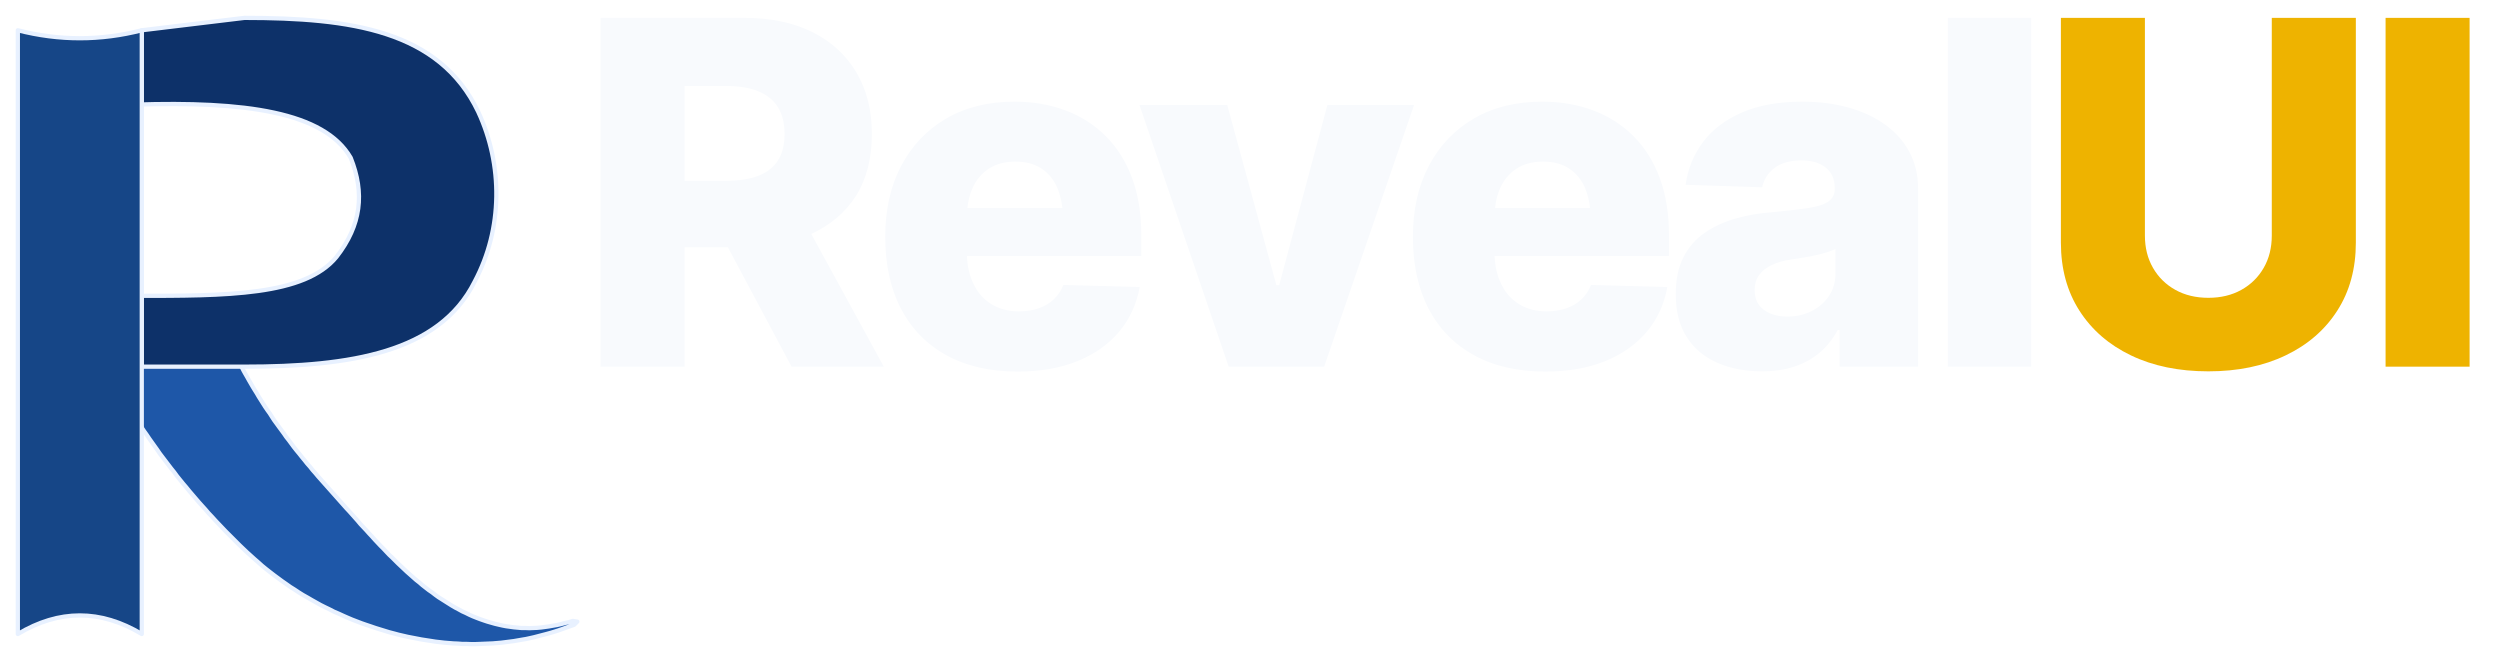
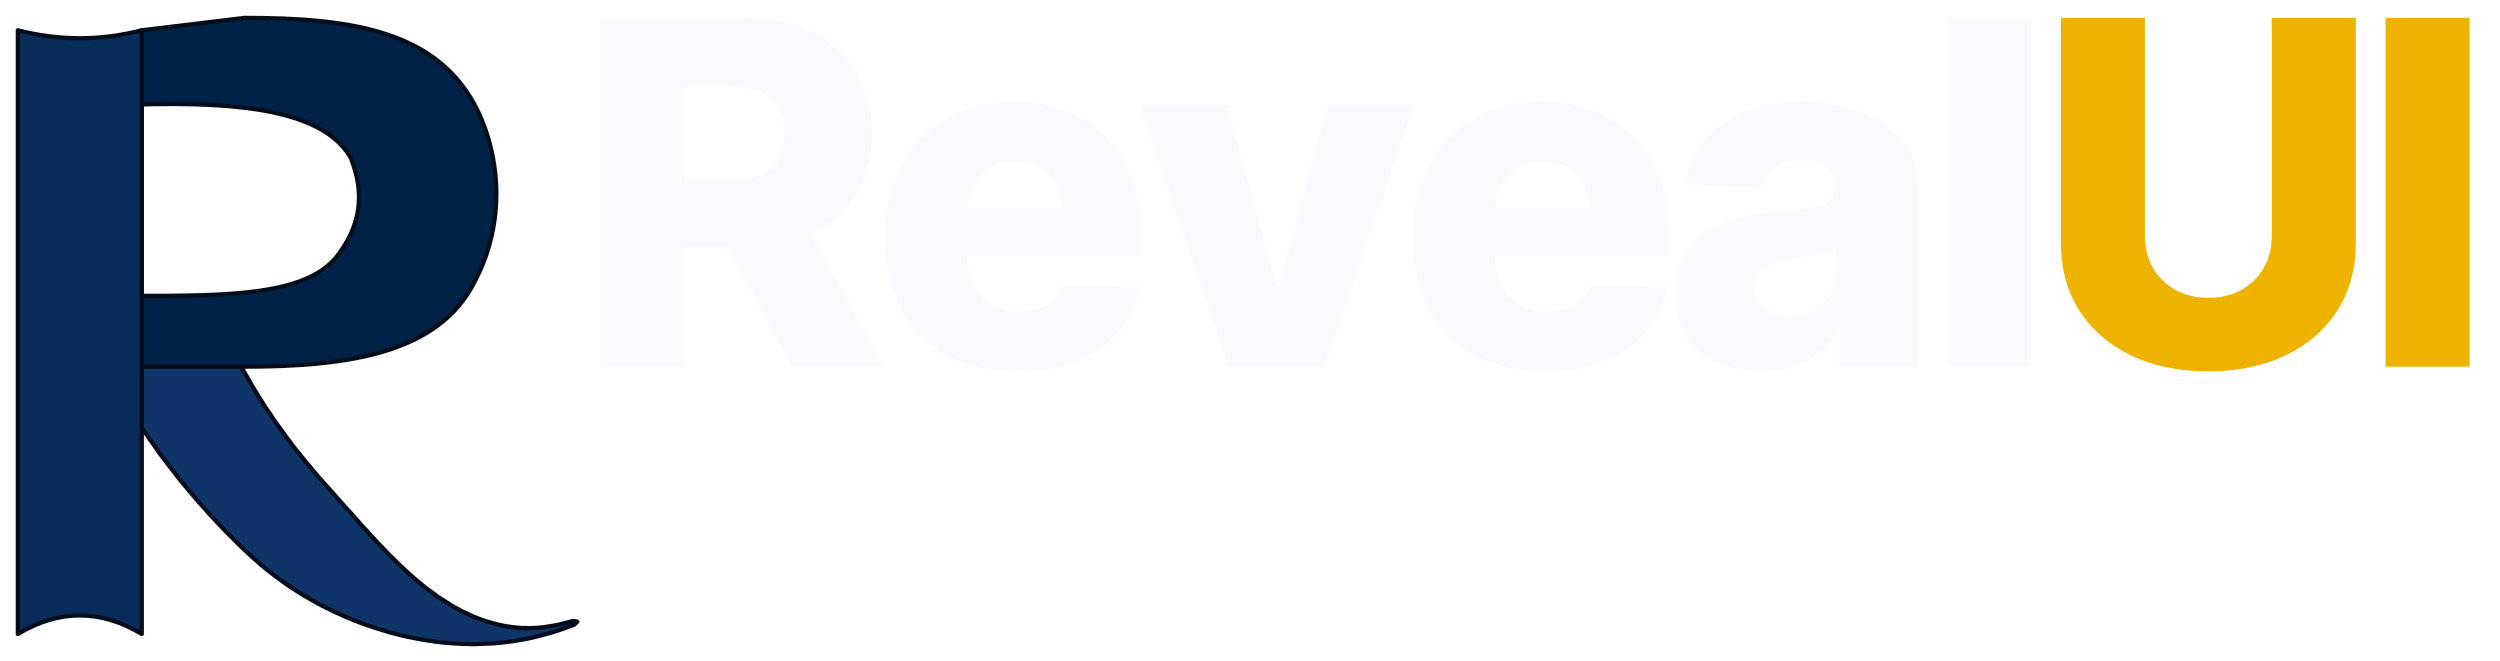
<svg xmlns="http://www.w3.org/2000/svg" viewBox="0 0 560 148" width="560" height="148">
  <g transform="translate(-64.22,-52.71) scale(0.3966)">
-     <path d="M219.6,335.1 L220.6,337.2 L221.6,339.2 L222.6,341.2 L223.6,343.2 L224.7,345.3 L225.8,347.3 L226.9,349.4 L228.0,351.4 L229.1,353.5 L230.3,355.5 L231.5,357.6 L232.7,359.6 L234.0,361.7 L235.2,363.8 L236.5,365.9 L237.8,368.0 L239.2,370.1 L240.5,372.2 L241.9,374.3 L243.3,376.4 L244.8,378.5 L246.2,380.6 L247.7,382.7 L249.2,384.8 L250.7,386.9 L252.2,389.1 L253.8,391.2 L255.4,393.3 L257.0,395.4 L258.6,397.5 L260.3,399.6 L261.9,401.8 L263.6,403.9 L265.3,406.0 L267.1,408.1 L268.8,410.2 L270.6,412.3 L272.4,414.4 L274.2,416.5 L276.0,418.5 L277.9,420.6 L279.7,422.7 L281.6,424.7 L283.5,426.8 L285.4,428.8 L287.4,430.9 L289.3,432.9 L291.3,434.9 L293.3,436.9 L295.3,438.9 L297.3,440.9 L299.4,442.9 L301.4,444.8 L303.5,446.7 L305.6,448.6 L307.8,450.5 L309.9,452.4 L312.1,454.2 L314.4,456.0 L316.6,457.7 L318.9,459.4 L321.2,461.1 L323.5,462.7 L325.9,464.4 L328.3,465.9 L330.7,467.5 L333.1,469.0 L335.6,470.4 L338.0,471.8 L340.5,473.2 L343.0,474.6 L345.6,475.9 L348.1,477.1 L350.6,478.4 L353.2,479.5 L355.8,480.7 L358.3,481.8 L360.9,482.9 L363.5,483.9 L366.1,484.9 L368.7,485.8 L371.4,486.7 L374.0,487.6 L376.6,488.4 L379.2,489.2 L381.8,490.0 L384.5,490.7 L387.1,491.4 L389.7,492.0 L392.3,492.6 L394.9,493.1 L397.5,493.6 L400.1,494.1 L402.7,494.5 L405.3,494.9 L407.8,495.3 L410.4,495.6 L413.0,495.9 L415.5,496.1 L418.0,496.3 L420.5,496.4 L423.1,496.6 L425.5,496.6 L428.0,496.7 L430.5,496.7 L433.0,496.6 L435.4,496.5 L437.8,496.4 L440.2,496.3 L442.6,496.1 L445.0,495.9 L447.4,495.6 L449.7,495.3 L452.1,495.0 L454.4,494.6 L456.7,494.2 L459.1,493.8 L461.4,493.3 L463.6,492.8 L465.9,492.2 L468.2,491.6 L470.5,491.0 L472.7,490.4 L475.0,489.7 L477.2,489.0 L479.5,488.2 L481.7,487.4 L483.9,486.6 L486.2,485.8 L488.0,484.0 L488.0,484.0 L485.4,483.6 L483.2,484.3 L480.9,484.8 L478.7,485.4 L476.5,485.9 L474.2,486.3 L472.0,486.7 L469.8,487.0 L467.6,487.3 L465.4,487.5 L463.1,487.6 L460.9,487.7 L458.7,487.6 L456.5,487.6 L454.3,487.4 L452.1,487.2 L450.0,486.9 L447.8,486.6 L445.7,486.2 L443.5,485.7 L441.4,485.2 L439.3,484.6 L437.2,484.0 L435.1,483.3 L433.1,482.6 L431.0,481.8 L429.0,481.0 L427.0,480.1 L425.0,479.1 L423.0,478.2 L421.0,477.1 L419.1,476.1 L417.2,475.0 L415.3,473.8 L413.4,472.6 L411.5,471.4 L409.6,470.2 L407.8,468.9 L406.0,467.5 L404.1,466.2 L402.3,464.8 L400.5,463.4 L398.8,461.9 L397.0,460.5 L395.3,459.0 L393.5,457.4 L391.8,455.9 L390.1,454.3 L388.4,452.7 L386.7,451.1 L385.1,449.5 L383.4,447.8 L381.7,446.2 L380.1,444.5 L378.5,442.8 L376.8,441.1 L375.2,439.4 L373.6,437.7 L372.0,435.9 L370.4,434.2 L368.8,432.4 L367.1,430.6 L365.5,428.9 L364.0,427.1 L362.4,425.3 L360.8,423.5 L359.2,421.7 L357.6,420.0 L356.0,418.2 L354.4,416.4 L352.8,414.6 L351.2,412.8 L349.6,411.0 L348.0,409.2 L346.4,407.4 L344.8,405.6 L343.2,403.8 L341.6,402.0 L340.1,400.2 L338.5,398.4 L337.0,396.5 L335.4,394.7 L333.9,392.8 L332.4,391.0 L330.9,389.1 L329.4,387.3 L327.9,385.4 L326.5,383.5 L325.1,381.6 L323.6,379.7 L322.3,377.8 L320.9,375.9 L319.5,374.0 L318.2,372.2 L316.8,370.3 L315.5,368.3 L314.3,366.4 L313.0,364.6 L311.7,362.7 L310.5,360.8 L309.3,358.9 L308.1,357.0 L307.0,355.1 L305.8,353.2 L304.7,351.4 L303.6,349.5 L302.5,347.6 L301.5,345.8 L300.4,343.9 L299.4,342.1 L298.5,340.3 L297.5,338.5 L296.6,336.7 L295.7,334.9 L294.8,333.2 L293.9,331.4 L293.1,329.7 L292.3,328.0 L291.5,326.3 L290.7,324.6 L290.0,323.0 L289.3,321.3 L288.6,319.7 L288.0,318.1 L287.4,316.5 L286.7,315.0 L286.2,313.4 L285.6,311.9 L285.0,310.4 L284.4,308.9 Z" fill="#1e57a8" stroke="#e8f1ff" stroke-width="2.4" stroke-linejoin="round" />
-     <path d="M242,150 L300,143 C360,143 410,150 432,196 C446,226 446,262 430,292 C410,332 360,340 300,340 L242,340 Z M238,192 C300,190 345,196 360,222 C368,242 366,260 352,278 C334,300 290,300 238,300 Z" fill="#0d3169" fill-rule="evenodd" stroke="#e8f1ff" stroke-width="2.4" stroke-linejoin="round" />
-     <path d="M172,150 Q207,159 242,150 L242,491 Q207,470 172,491 Z" fill="#164687" stroke="#e8f1ff" stroke-width="2.4" stroke-linejoin="round" />
+     <path d="M219.6,335.1 L220.6,337.2 L221.6,339.2 L222.6,341.2 L223.6,343.2 L224.7,345.3 L225.8,347.3 L226.9,349.4 L228.0,351.4 L229.1,353.5 L230.3,355.5 L231.5,357.6 L232.7,359.6 L234.0,361.7 L235.2,363.8 L236.5,365.9 L237.8,368.0 L239.2,370.1 L240.5,372.2 L241.9,374.3 L243.3,376.4 L244.8,378.5 L246.2,380.6 L247.7,382.7 L249.2,384.8 L250.7,386.9 L252.2,389.1 L253.8,391.2 L255.4,393.3 L257.0,395.4 L258.6,397.5 L260.3,399.6 L261.9,401.8 L263.6,403.9 L265.3,406.0 L267.1,408.1 L268.8,410.2 L270.6,412.3 L272.4,414.4 L274.2,416.5 L276.0,418.5 L277.9,420.6 L279.7,422.7 L281.6,424.7 L283.5,426.8 L285.4,428.8 L287.4,430.9 L289.3,432.9 L291.3,434.9 L293.3,436.9 L295.3,438.9 L297.3,440.9 L299.4,442.9 L301.4,444.8 L303.5,446.7 L305.6,448.6 L307.8,450.5 L309.9,452.4 L312.1,454.2 L314.4,456.0 L316.6,457.7 L318.9,459.4 L321.2,461.1 L323.5,462.7 L325.9,464.4 L328.3,465.9 L330.7,467.5 L333.1,469.0 L335.6,470.4 L338.0,471.8 L340.5,473.2 L343.0,474.6 L345.6,475.9 L348.1,477.1 L350.6,478.4 L353.2,479.5 L355.8,480.7 L358.3,481.8 L360.9,482.9 L363.5,483.9 L366.1,484.9 L368.7,485.8 L371.4,486.7 L374.0,487.6 L376.6,488.4 L379.2,489.2 L381.8,490.0 L384.5,490.7 L387.1,491.4 L389.7,492.0 L392.3,492.6 L394.9,493.1 L397.5,493.6 L400.1,494.1 L402.7,494.5 L405.3,494.9 L407.8,495.3 L410.4,495.6 L413.0,495.9 L415.5,496.1 L418.0,496.3 L420.5,496.4 L423.1,496.6 L425.5,496.6 L428.0,496.7 L430.5,496.7 L433.0,496.6 L435.4,496.5 L437.8,496.4 L440.2,496.3 L442.6,496.1 L445.0,495.9 L447.4,495.6 L449.7,495.3 L452.1,495.0 L454.4,494.6 L456.7,494.2 L459.1,493.8 L461.4,493.3 L463.6,492.8 L465.9,492.2 L468.2,491.6 L470.5,491.0 L472.7,490.4 L475.0,489.7 L477.2,489.0 L479.5,488.2 L481.7,487.4 L483.9,486.6 L486.2,485.8 L488.0,484.0 L488.0,484.0 L485.4,483.6 L483.2,484.3 L480.9,484.8 L478.7,485.4 L476.5,485.9 L474.2,486.3 L472.0,486.7 L469.8,487.0 L467.6,487.3 L465.4,487.5 L463.1,487.6 L460.9,487.7 L458.7,487.6 L456.5,487.6 L454.3,487.4 L452.1,487.2 L450.0,486.9 L447.8,486.6 L445.7,486.2 L443.5,485.7 L441.4,485.2 L439.3,484.6 L437.2,484.0 L435.1,483.3 L433.1,482.6 L431.0,481.8 L429.0,481.0 L427.0,480.1 L425.0,479.1 L423.0,478.2 L421.0,477.1 L419.1,476.1 L417.2,475.0 L415.3,473.8 L413.4,472.6 L411.5,471.4 L409.6,470.2 L407.8,468.9 L406.0,467.5 L404.1,466.2 L402.3,464.8 L400.5,463.4 L398.8,461.9 L397.0,460.5 L395.3,459.0 L393.5,457.4 L391.8,455.9 L390.1,454.3 L388.4,452.7 L386.7,451.1 L385.1,449.5 L383.4,447.8 L381.7,446.2 L380.1,444.5 L378.5,442.8 L376.8,441.1 L375.2,439.4 L373.6,437.7 L372.0,435.9 L370.4,434.2 L368.8,432.4 L367.1,430.6 L365.5,428.9 L364.0,427.1 L362.4,425.3 L360.8,423.5 L359.2,421.7 L357.6,420.0 L356.0,418.2 L354.4,416.4 L352.8,414.6 L351.2,412.8 L349.6,411.0 L348.0,409.2 L346.4,407.4 L344.8,405.6 L343.2,403.8 L341.6,402.0 L340.1,400.2 L338.5,398.4 L337.0,396.5 L335.4,394.7 L333.9,392.8 L332.4,391.0 L330.9,389.1 L329.4,387.3 L327.9,385.4 L326.5,383.5 L325.1,381.6 L323.6,379.7 L322.3,377.8 L320.9,375.9 L319.5,374.0 L318.2,372.2 L316.8,370.3 L315.5,368.3 L314.3,366.4 L313.0,364.6 L311.7,362.7 L310.5,360.8 L309.3,358.9 L308.1,357.0 L307.0,355.1 L305.8,353.2 L304.7,351.4 L303.6,349.5 L302.5,347.6 L301.5,345.8 L300.4,343.9 L299.4,342.1 L298.5,340.3 L297.5,338.5 L296.6,336.7 L295.7,334.9 L294.8,333.2 L293.9,331.4 L293.1,329.7 L292.3,328.0 L291.5,326.3 L290.7,324.6 L290.0,323.0 L289.3,321.3 L288.6,319.7 L288.0,318.1 L287.4,316.5 L286.7,315.0 L286.2,313.4 L285.6,311.9 L285.0,310.4 L284.4,308.9 Z" fill="#0e3468" stroke="#060d1a" stroke-width="2.4" stroke-linejoin="round" />
+     <path d="M242,150 L300,143 C360,143 410,150 432,196 C446,226 446,262 430,292 C410,332 360,340 300,340 L242,340 Z M238,192 C300,190 345,196 360,222 C368,242 366,260 352,278 C334,300 290,300 238,300 Z" fill="#002247" fill-rule="evenodd" stroke="#060d1a" stroke-width="2.4" stroke-linejoin="round" />
+     <path d="M172,150 Q207,159 242,150 L242,491 Q207,470 172,491 Z" fill="#0a2c5a" stroke="#060d1a" stroke-width="2.4" stroke-linejoin="round" />
  </g>
  <path d="M153.35 82.13L134.52 82.13L134.52 4.00L166.72 4.00Q175.53 4.00 181.93 7.17Q188.32 10.34 191.81 16.19Q195.30 22.04 195.30 30.01L195.30 30.01Q195.30 38.14 191.79 43.80L191.79 43.80Q188.22 49.41 181.72 52.40L181.72 52.40L197.97 82.13L177.31 82.13L163.05 55.39L153.35 55.39L153.35 82.13ZM153.35 19.26L153.35 40.50L162.68 40.50Q166.93 40.50 169.84 39.39Q172.75 38.29 174.25 35.96Q175.74 33.63 175.74 30.01Q175.74 26.39 174.25 24.00Q172.75 21.62 169.84 20.44Q166.93 19.26 162.63 19.26L162.63 19.26L153.35 19.26ZM227.92 83.23L227.92 83.23Q218.69 83.23 212.03 79.59Q205.37 75.94 201.83 69.18Q198.29 62.41 198.29 53.03L198.29 53.03Q198.29 43.96 201.86 37.17Q205.42 30.38 211.92 26.57Q218.43 22.77 227.23 22.77L227.23 22.77Q233.47 22.77 238.69 24.74Q243.91 26.70 247.71 30.51Q251.51 34.31 253.58 39.87Q255.65 45.42 255.65 52.71L255.65 52.71L255.65 57.33L216.59 57.33Q216.75 60.89 218.06 63.57L218.06 63.57Q219.47 66.56 222.12 68.16Q224.77 69.75 228.23 69.75L228.23 69.75Q230.64 69.75 232.64 69.07Q234.63 68.39 236.04 67.05Q237.46 65.72 238.19 63.83L238.19 63.83L255.29 64.30Q254.24 70.07 250.67 74.32Q247.11 78.56 241.34 80.90Q235.57 83.23 227.92 83.23ZM216.69 46.58L216.69 46.58L237.98 46.58Q237.67 44.11 236.88 42.17L236.88 42.17Q235.68 39.34 233.32 37.77Q230.96 36.20 227.44 36.20Q223.93 36.20 221.52 37.77Q219.11 39.34 217.85 42.12L217.85 42.12Q216.96 44.11 216.69 46.58ZM297.34 23.51L316.75 23.51L296.61 82.13L275.22 82.13L255.24 23.51L274.90 23.51L285.91 63.88L286.54 63.88L297.34 23.51ZM346.11 83.23L346.11 83.23Q336.88 83.23 330.22 79.59Q323.56 75.94 320.02 69.18Q316.49 62.41 316.49 53.03L316.49 53.03Q316.49 43.96 320.05 37.17Q323.62 30.38 330.12 26.57Q336.62 22.77 345.43 22.77L345.43 22.77Q351.67 22.77 356.89 24.74Q362.11 26.70 365.91 30.51Q369.71 34.31 371.78 39.87Q373.85 45.42 373.85 52.71L373.85 52.71L373.85 57.33L334.79 57.33Q334.94 60.89 336.25 63.57L336.25 63.57Q337.67 66.56 340.32 68.16Q342.97 69.75 346.43 69.75L346.43 69.75Q348.84 69.75 350.83 69.07Q352.82 68.39 354.24 67.05Q355.66 65.72 356.39 63.83L356.39 63.83L373.48 64.30Q372.44 70.07 368.87 74.32Q365.30 78.56 359.54 80.90Q353.77 83.23 346.11 83.23ZM334.89 46.58L334.89 46.58L356.18 46.58Q355.87 44.11 355.08 42.17L355.08 42.17Q353.87 39.34 351.51 37.77Q349.15 36.20 345.64 36.20Q342.13 36.20 339.71 37.77Q337.30 39.34 336.04 42.12L336.04 42.12Q335.15 44.11 334.89 46.58ZM394.67 83.18L394.67 83.18Q389.06 83.18 384.68 81.26Q380.30 79.35 377.84 75.52Q375.37 71.70 375.37 65.87L375.37 65.87Q375.37 61.00 377.08 57.64Q378.78 54.29 381.80 52.19Q384.81 50.09 388.74 48.96Q392.68 47.84 397.13 47.52L397.13 47.52Q402.12 47.05 405.16 46.58Q408.20 46.11 409.59 45.11Q410.98 44.11 410.98 42.33L410.98 42.33L410.98 42.07Q410.98 39.18 408.99 37.56Q406.99 35.93 403.53 35.93L403.53 35.93Q399.81 35.93 397.58 37.56Q395.35 39.18 394.72 41.96L394.72 41.96L377.58 41.39Q378.31 36.04 381.48 31.82Q384.65 27.60 390.24 25.18Q395.82 22.77 403.74 22.77L403.74 22.77Q409.30 22.77 414.02 24.08Q418.74 25.39 422.25 27.91Q425.77 30.43 427.71 34.05Q429.65 37.66 429.65 42.28L429.65 42.28L429.65 82.13L412.08 82.13L412.08 73.90L411.66 73.90Q410.03 76.94 407.62 78.98Q405.21 81.03 401.99 82.10Q398.76 83.18 394.67 83.18ZM400.39 70.91L400.39 70.91Q403.37 70.91 405.81 69.68Q408.25 68.44 409.69 66.29Q411.14 64.14 411.14 61.26L411.14 61.26L411.14 55.75Q410.35 56.17 409.22 56.51Q408.09 56.86 406.73 57.17Q405.37 57.48 403.98 57.69Q402.59 57.90 401.33 58.11L401.33 58.11Q398.66 58.48 396.79 59.40Q394.93 60.32 393.99 61.68Q393.04 63.04 393.04 64.98L393.04 64.98Q393.04 67.87 395.09 69.39Q397.13 70.91 400.39 70.91ZM436.31 4.00L454.97 4.00L454.97 82.13L436.31 82.13L436.31 4.00Z" fill="#f8fafd" />
  <path d="M508.88 52.77L508.88 4.00L527.71 4.00L527.71 54.34Q527.71 63.10 523.56 69.57Q519.42 76.05 511.97 79.61Q504.53 83.18 494.67 83.18L494.67 83.18Q484.76 83.18 477.34 79.61Q469.92 76.05 465.78 69.57Q461.64 63.10 461.64 54.34L461.64 54.34L461.64 4.00L480.46 4.00L480.46 52.77Q480.46 56.86 482.27 60.00Q484.08 63.15 487.28 64.93Q490.48 66.71 494.67 66.71L494.67 66.71Q498.87 66.71 502.06 64.93Q505.26 63.15 507.07 60.00Q508.88 56.86 508.88 52.77L508.88 52.77ZM534.37 4.00L553.19 4.00L553.19 82.13L534.37 82.13L534.37 4.00Z" fill="#eeb300" />
</svg>
